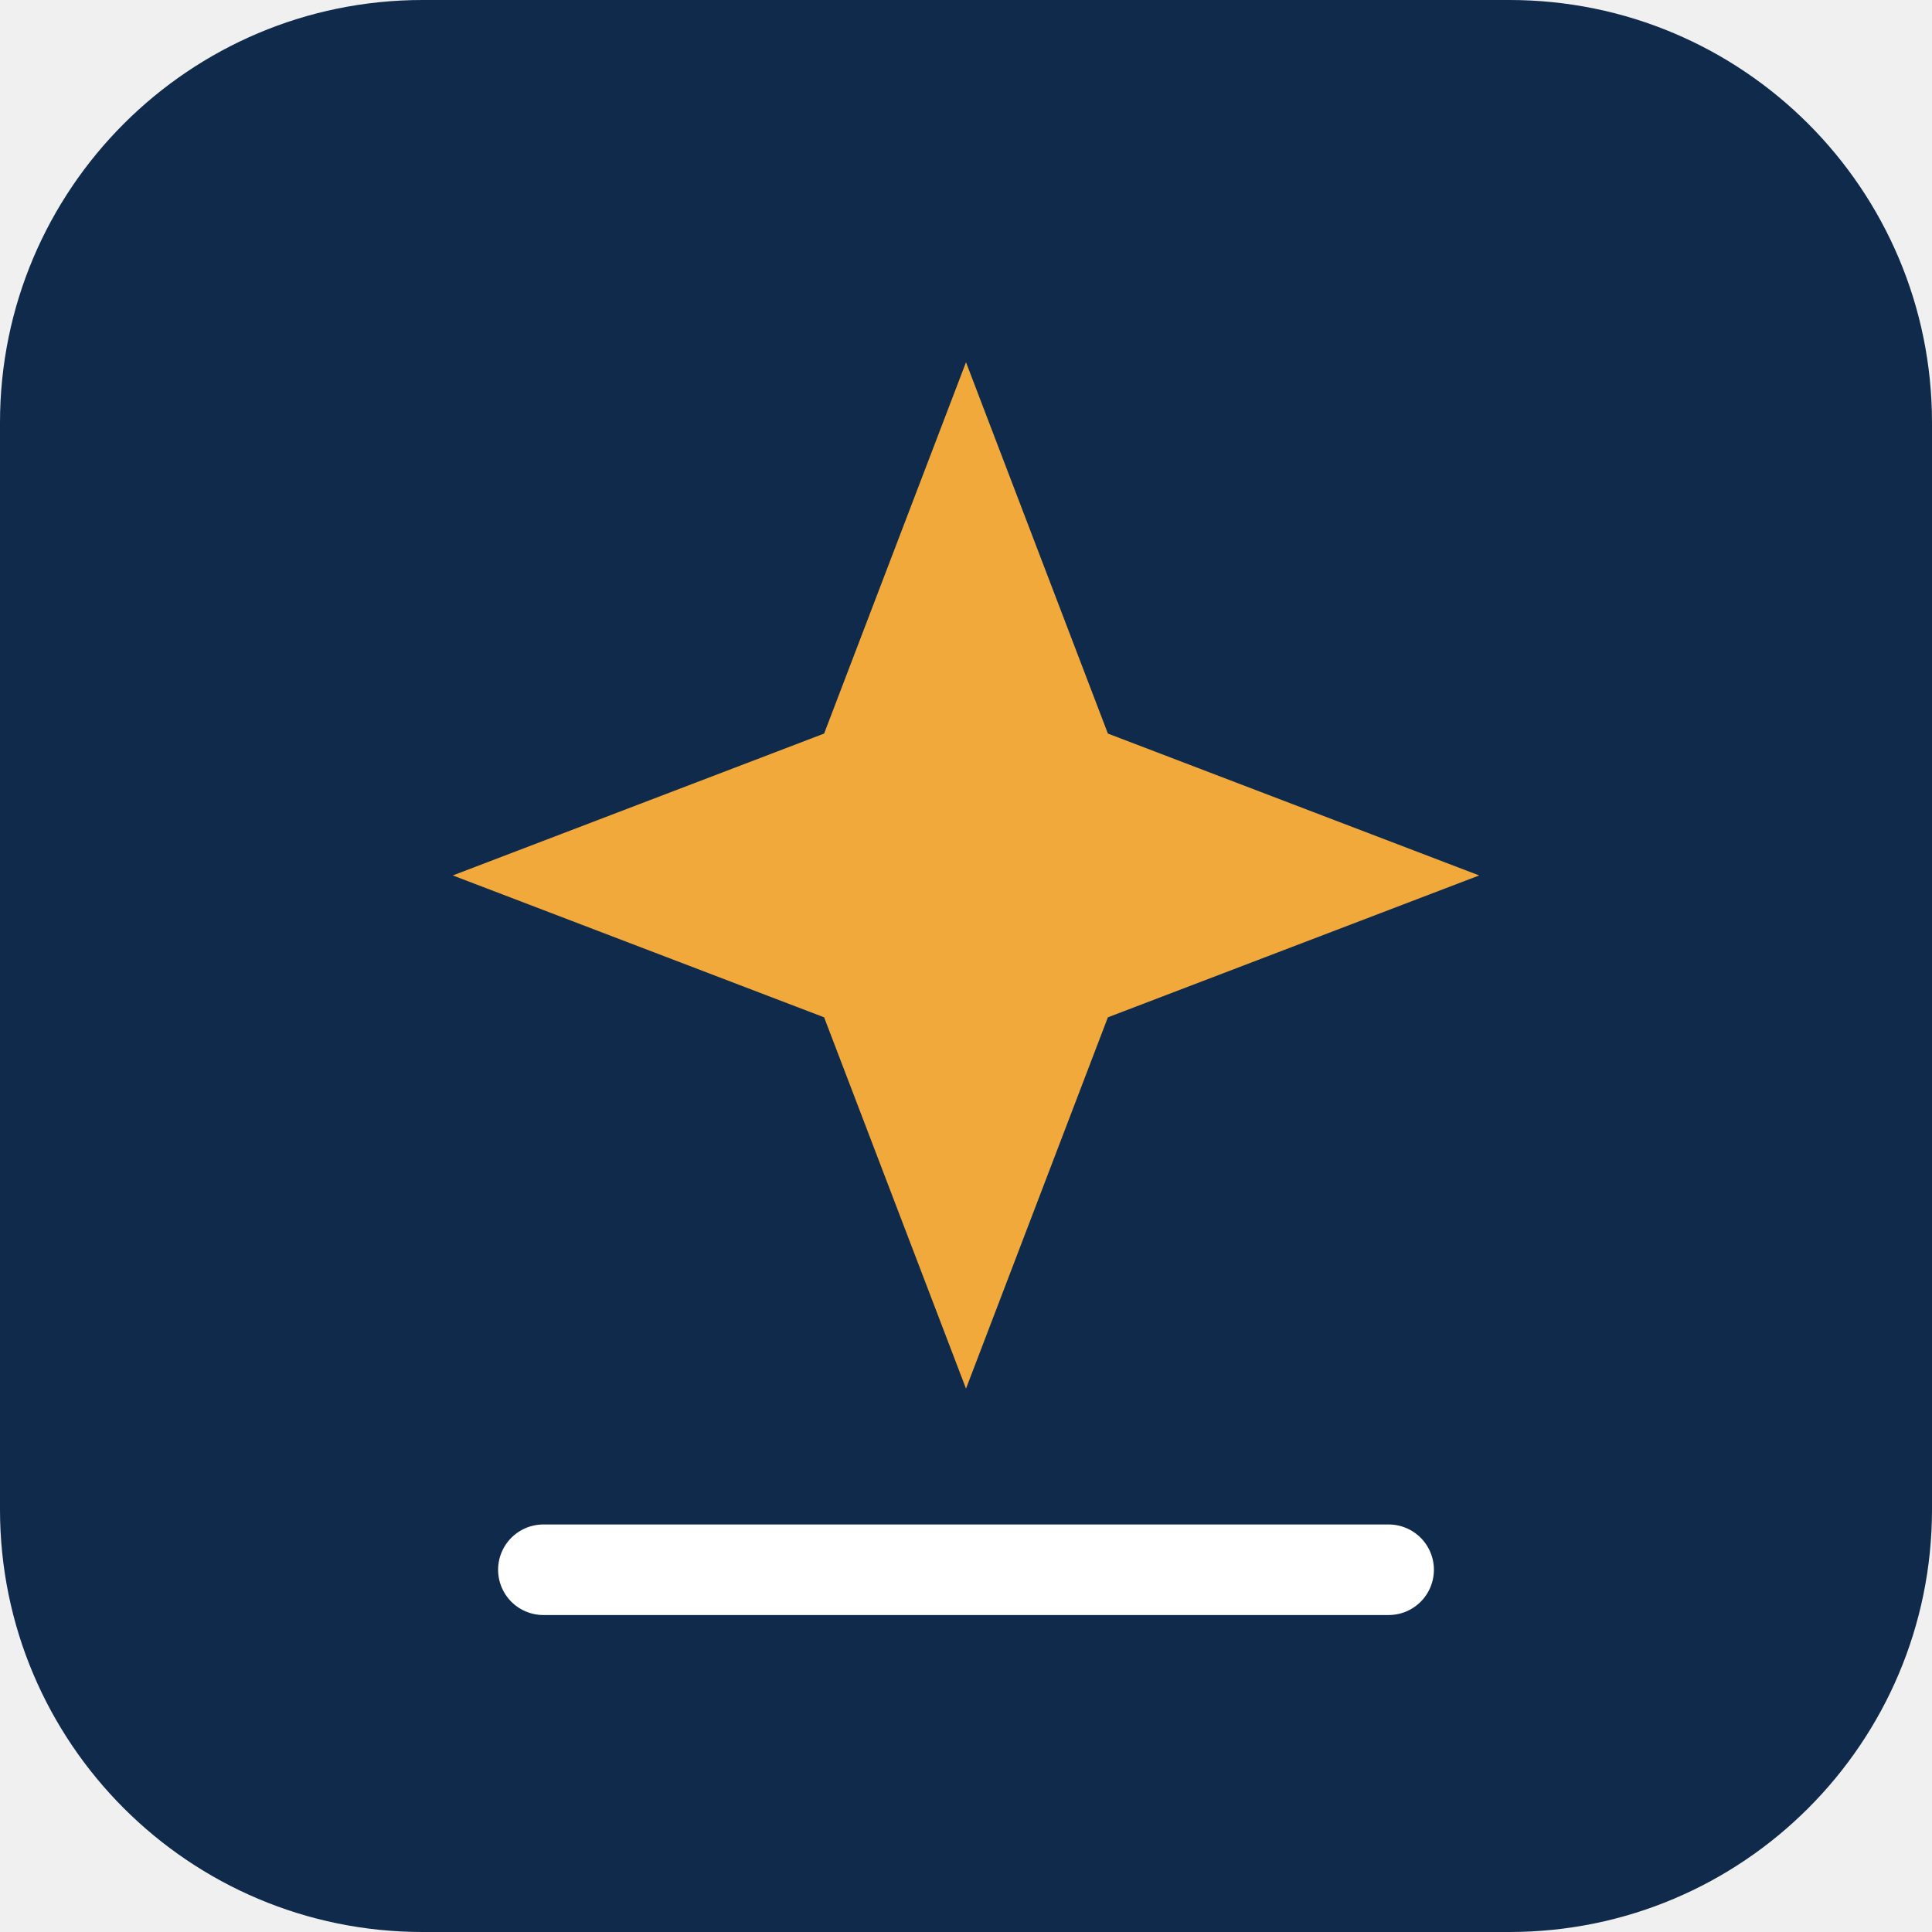
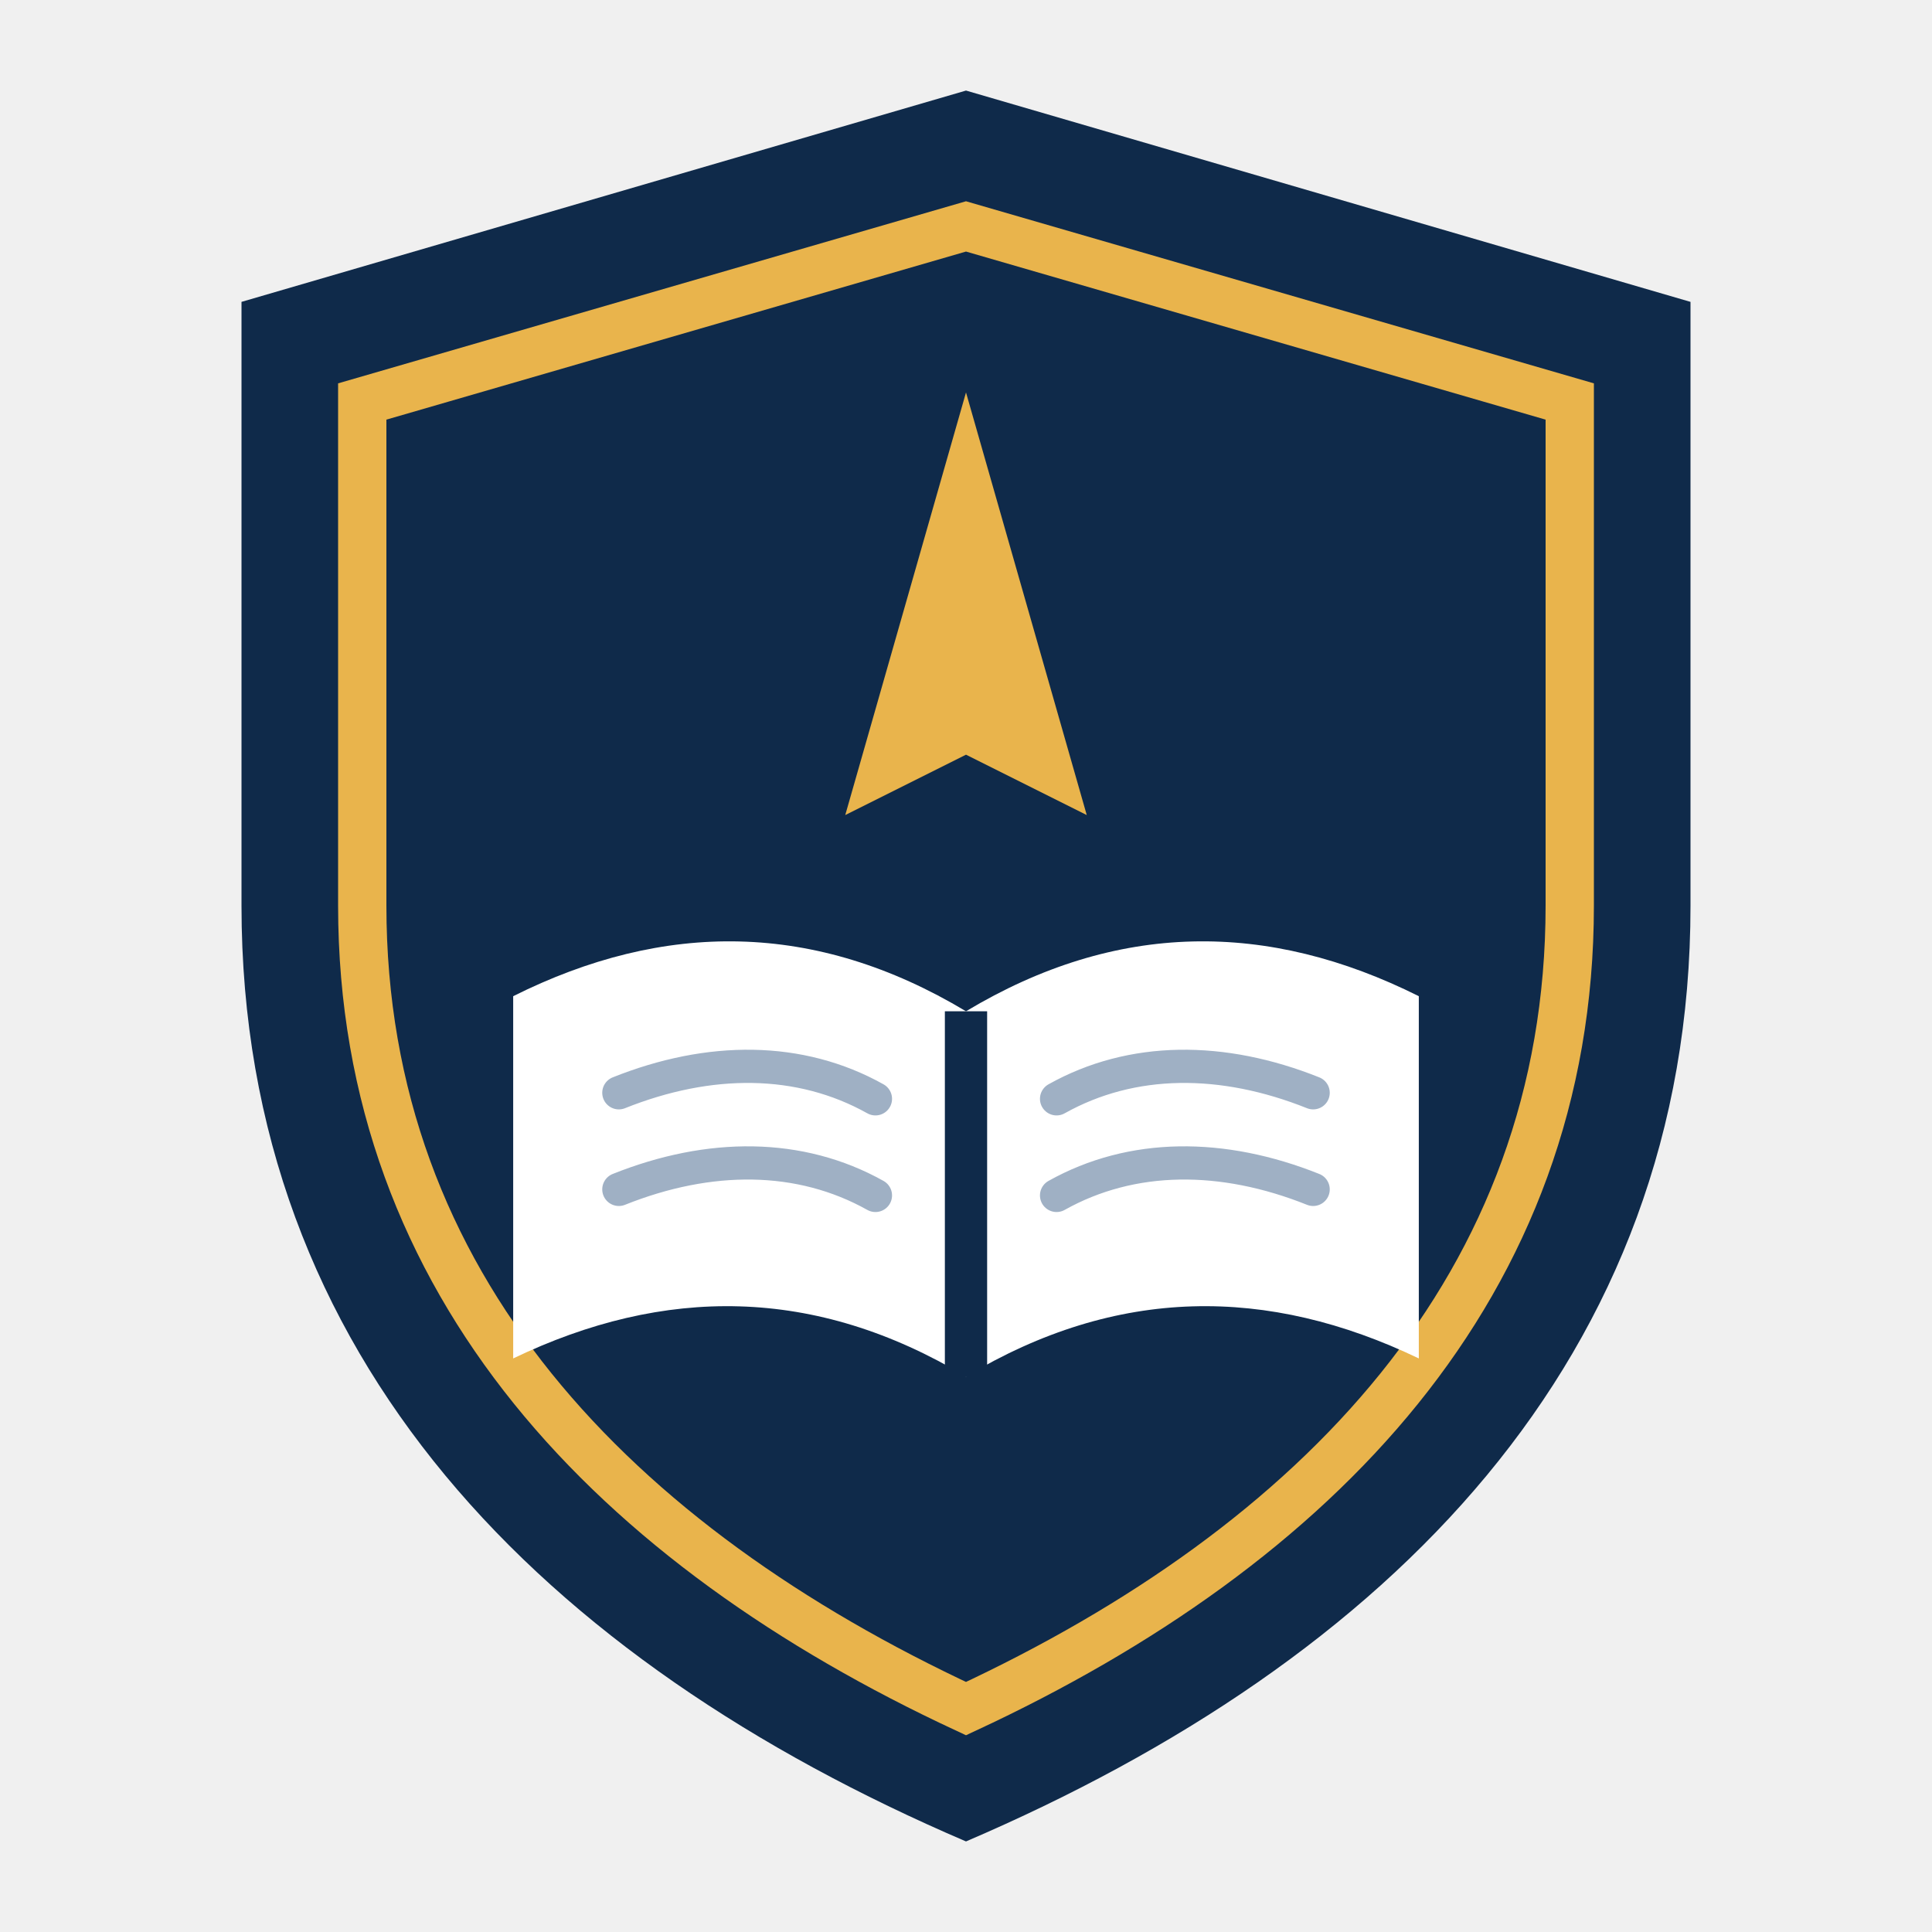
<svg xmlns="http://www.w3.org/2000/svg" viewBox="0 0 64 64">
-   <rect width="64" height="64" rx="14" fill="#0f2a4a" />
-   <path d="M32 12l4.7 12.3L49 29l-12.3 4.7L32 46l-4.7-12.3L15 29l12.3-4.7z" fill="#f2a93b" />
-   <path d="M18 52h28" stroke="#fff" stroke-width="3" stroke-linecap="round" />
+   <path d="M32 3 L56 10 V30 C56 45 46 55 32 61 C18 55 8 45 8 30 V10 Z" fill="#0f2a4a" />
+   <path d="M32 7.5 L52 13.3 V30 C52 42.6 43.6 51.2 32 56.6 C20.4 51.2 12 42.6 12 30 V13.3 Z" fill="none" stroke="#e9b44c" stroke-width="1.6" />
+   <path d="M17 33 C22 30.5 27 30.5 32 33.5 C37 30.5 42 30.5 47 33 V45 C42 42.6 37 42.6 32 45.6 C27 42.6 22 42.6 17 45 Z" fill="#fff" />
+   <path d="M32 33.5 V45.6" stroke="#0f2a4a" stroke-width="1.4" />
+   <path d="M20.5 36.2 C23.5 35 26.5 35 29 36.4 M20.5 39.4 C23.5 38.2 26.5 38.2 29 39.6 M35 36.4 C37.5 35 40.5 35 43.5 36.2 M35 39.6 C37.5 38.2 40.5 38.2 43.5 39.4" stroke="#9fb0c4" stroke-width="1.1" fill="none" stroke-linecap="round" />
+   <path d="M32 13 L36 27 L32 25 L28 27 Z" fill="#e9b44c" />
</svg>
